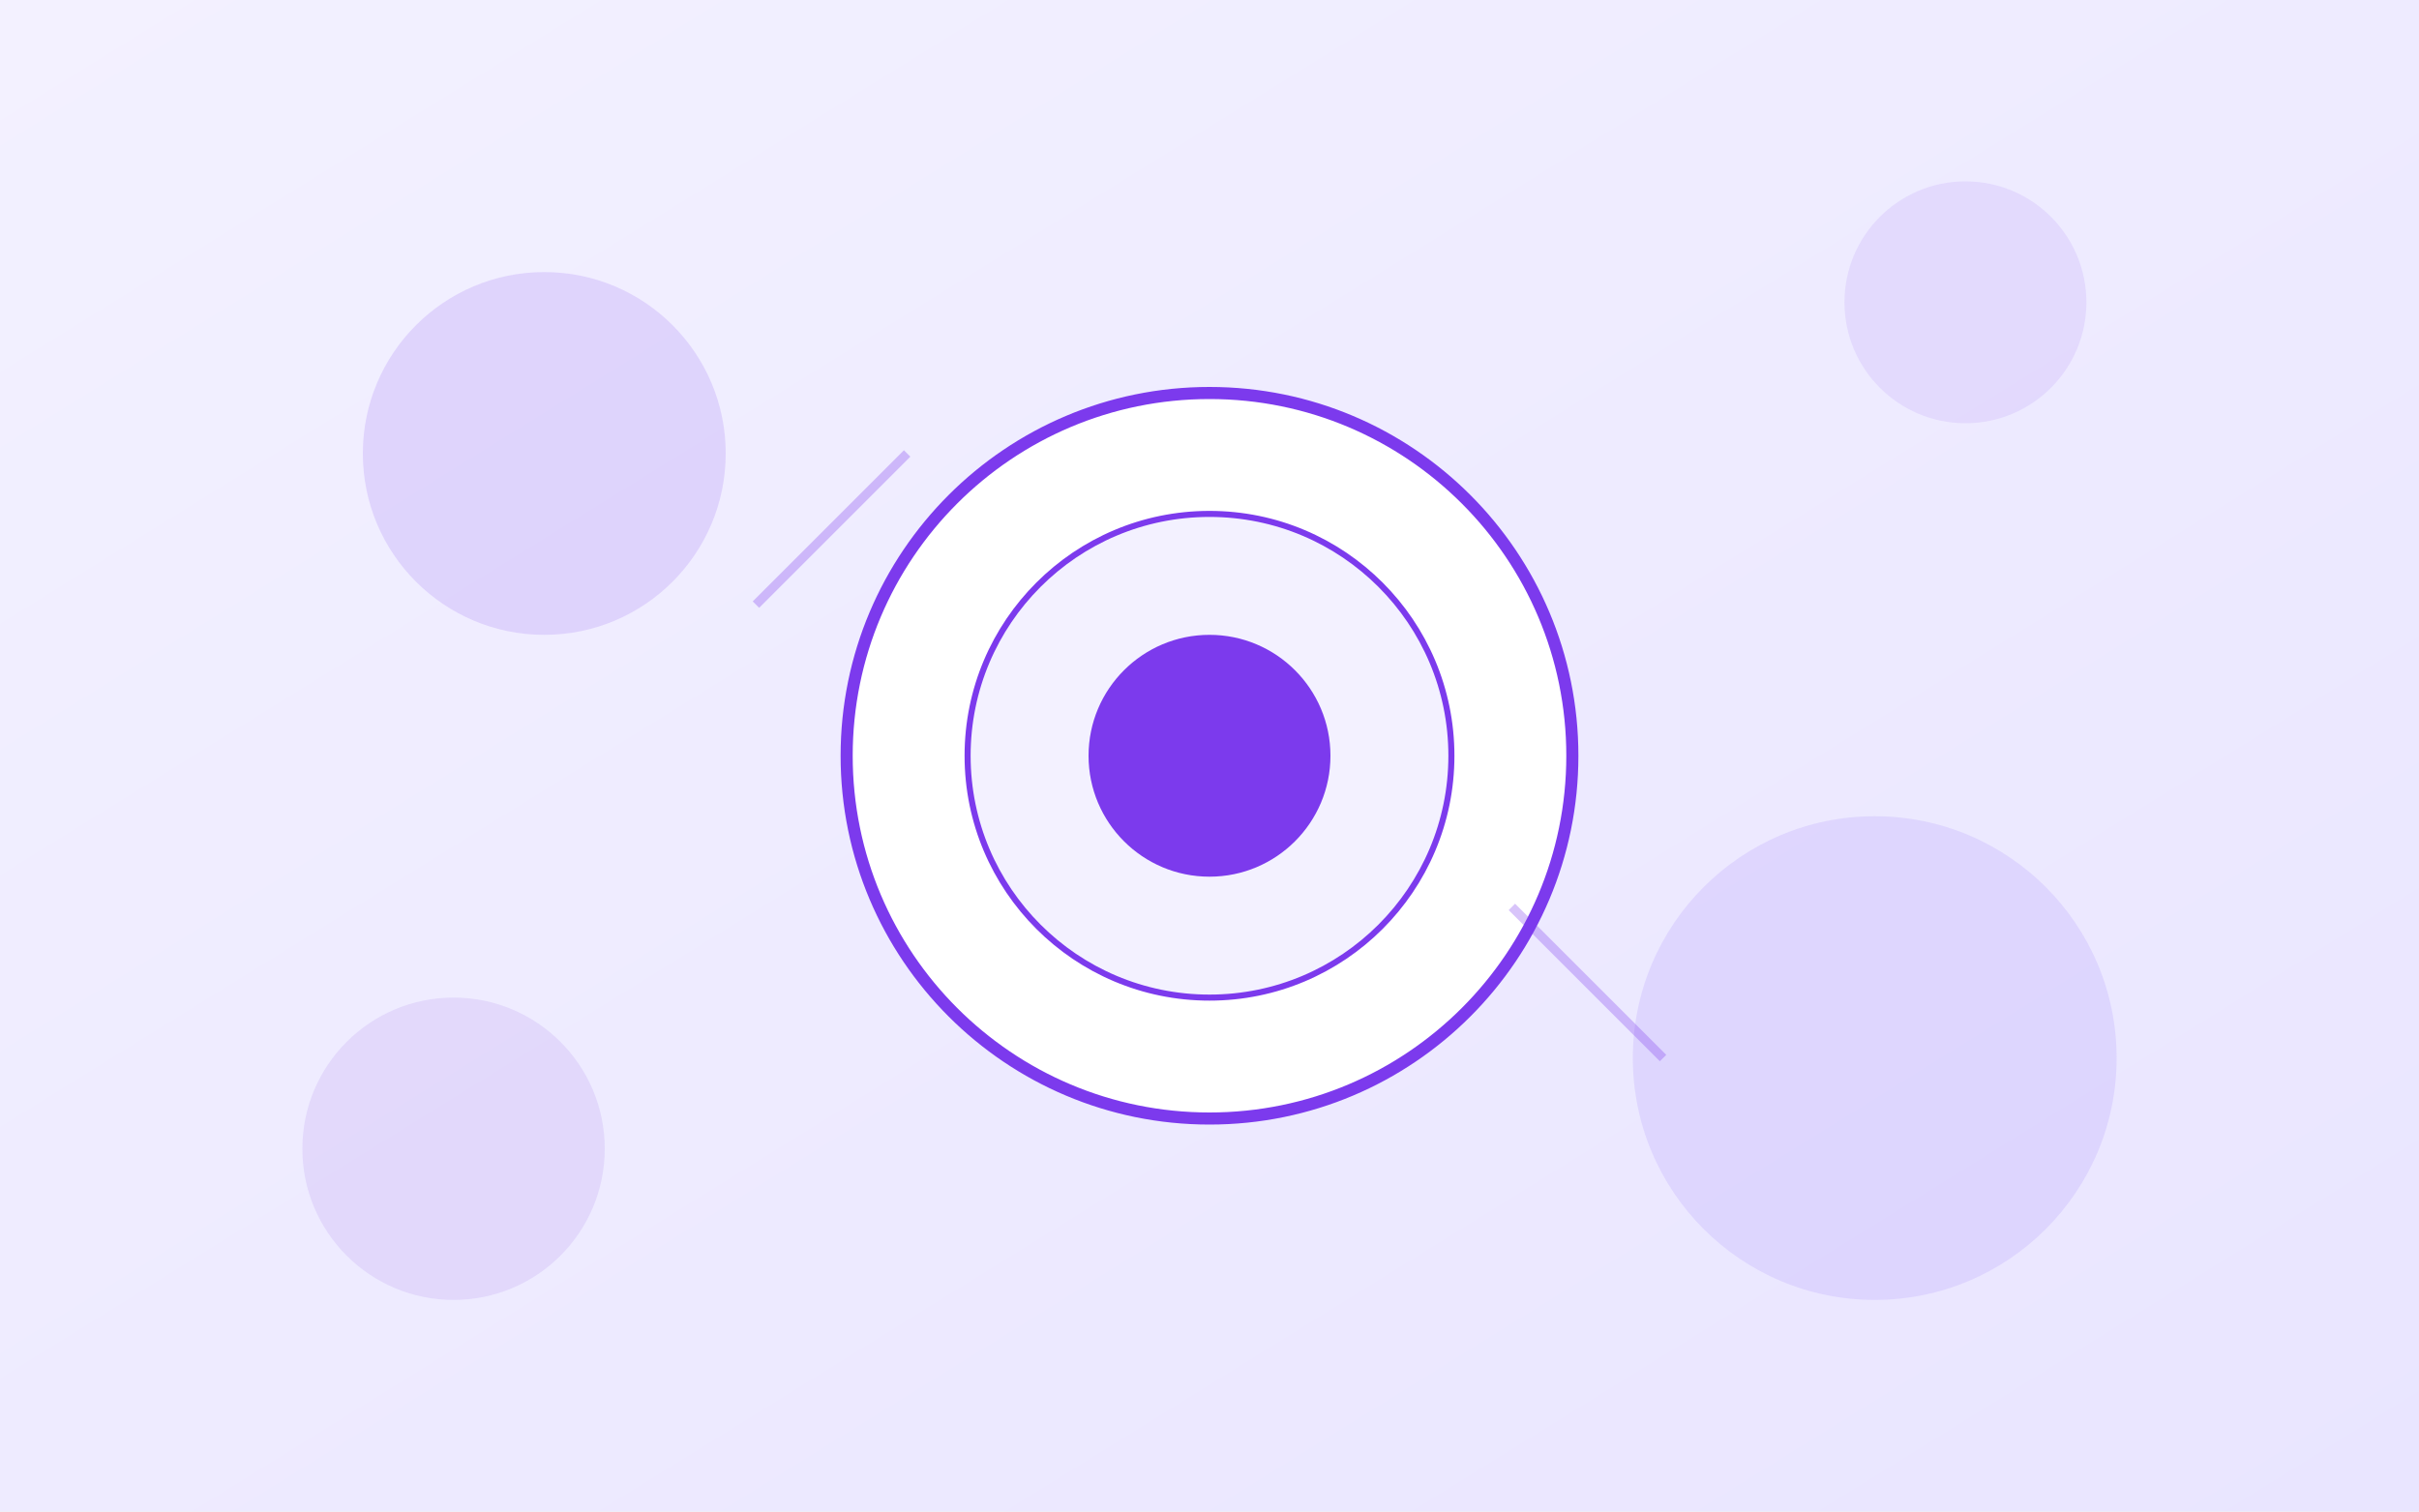
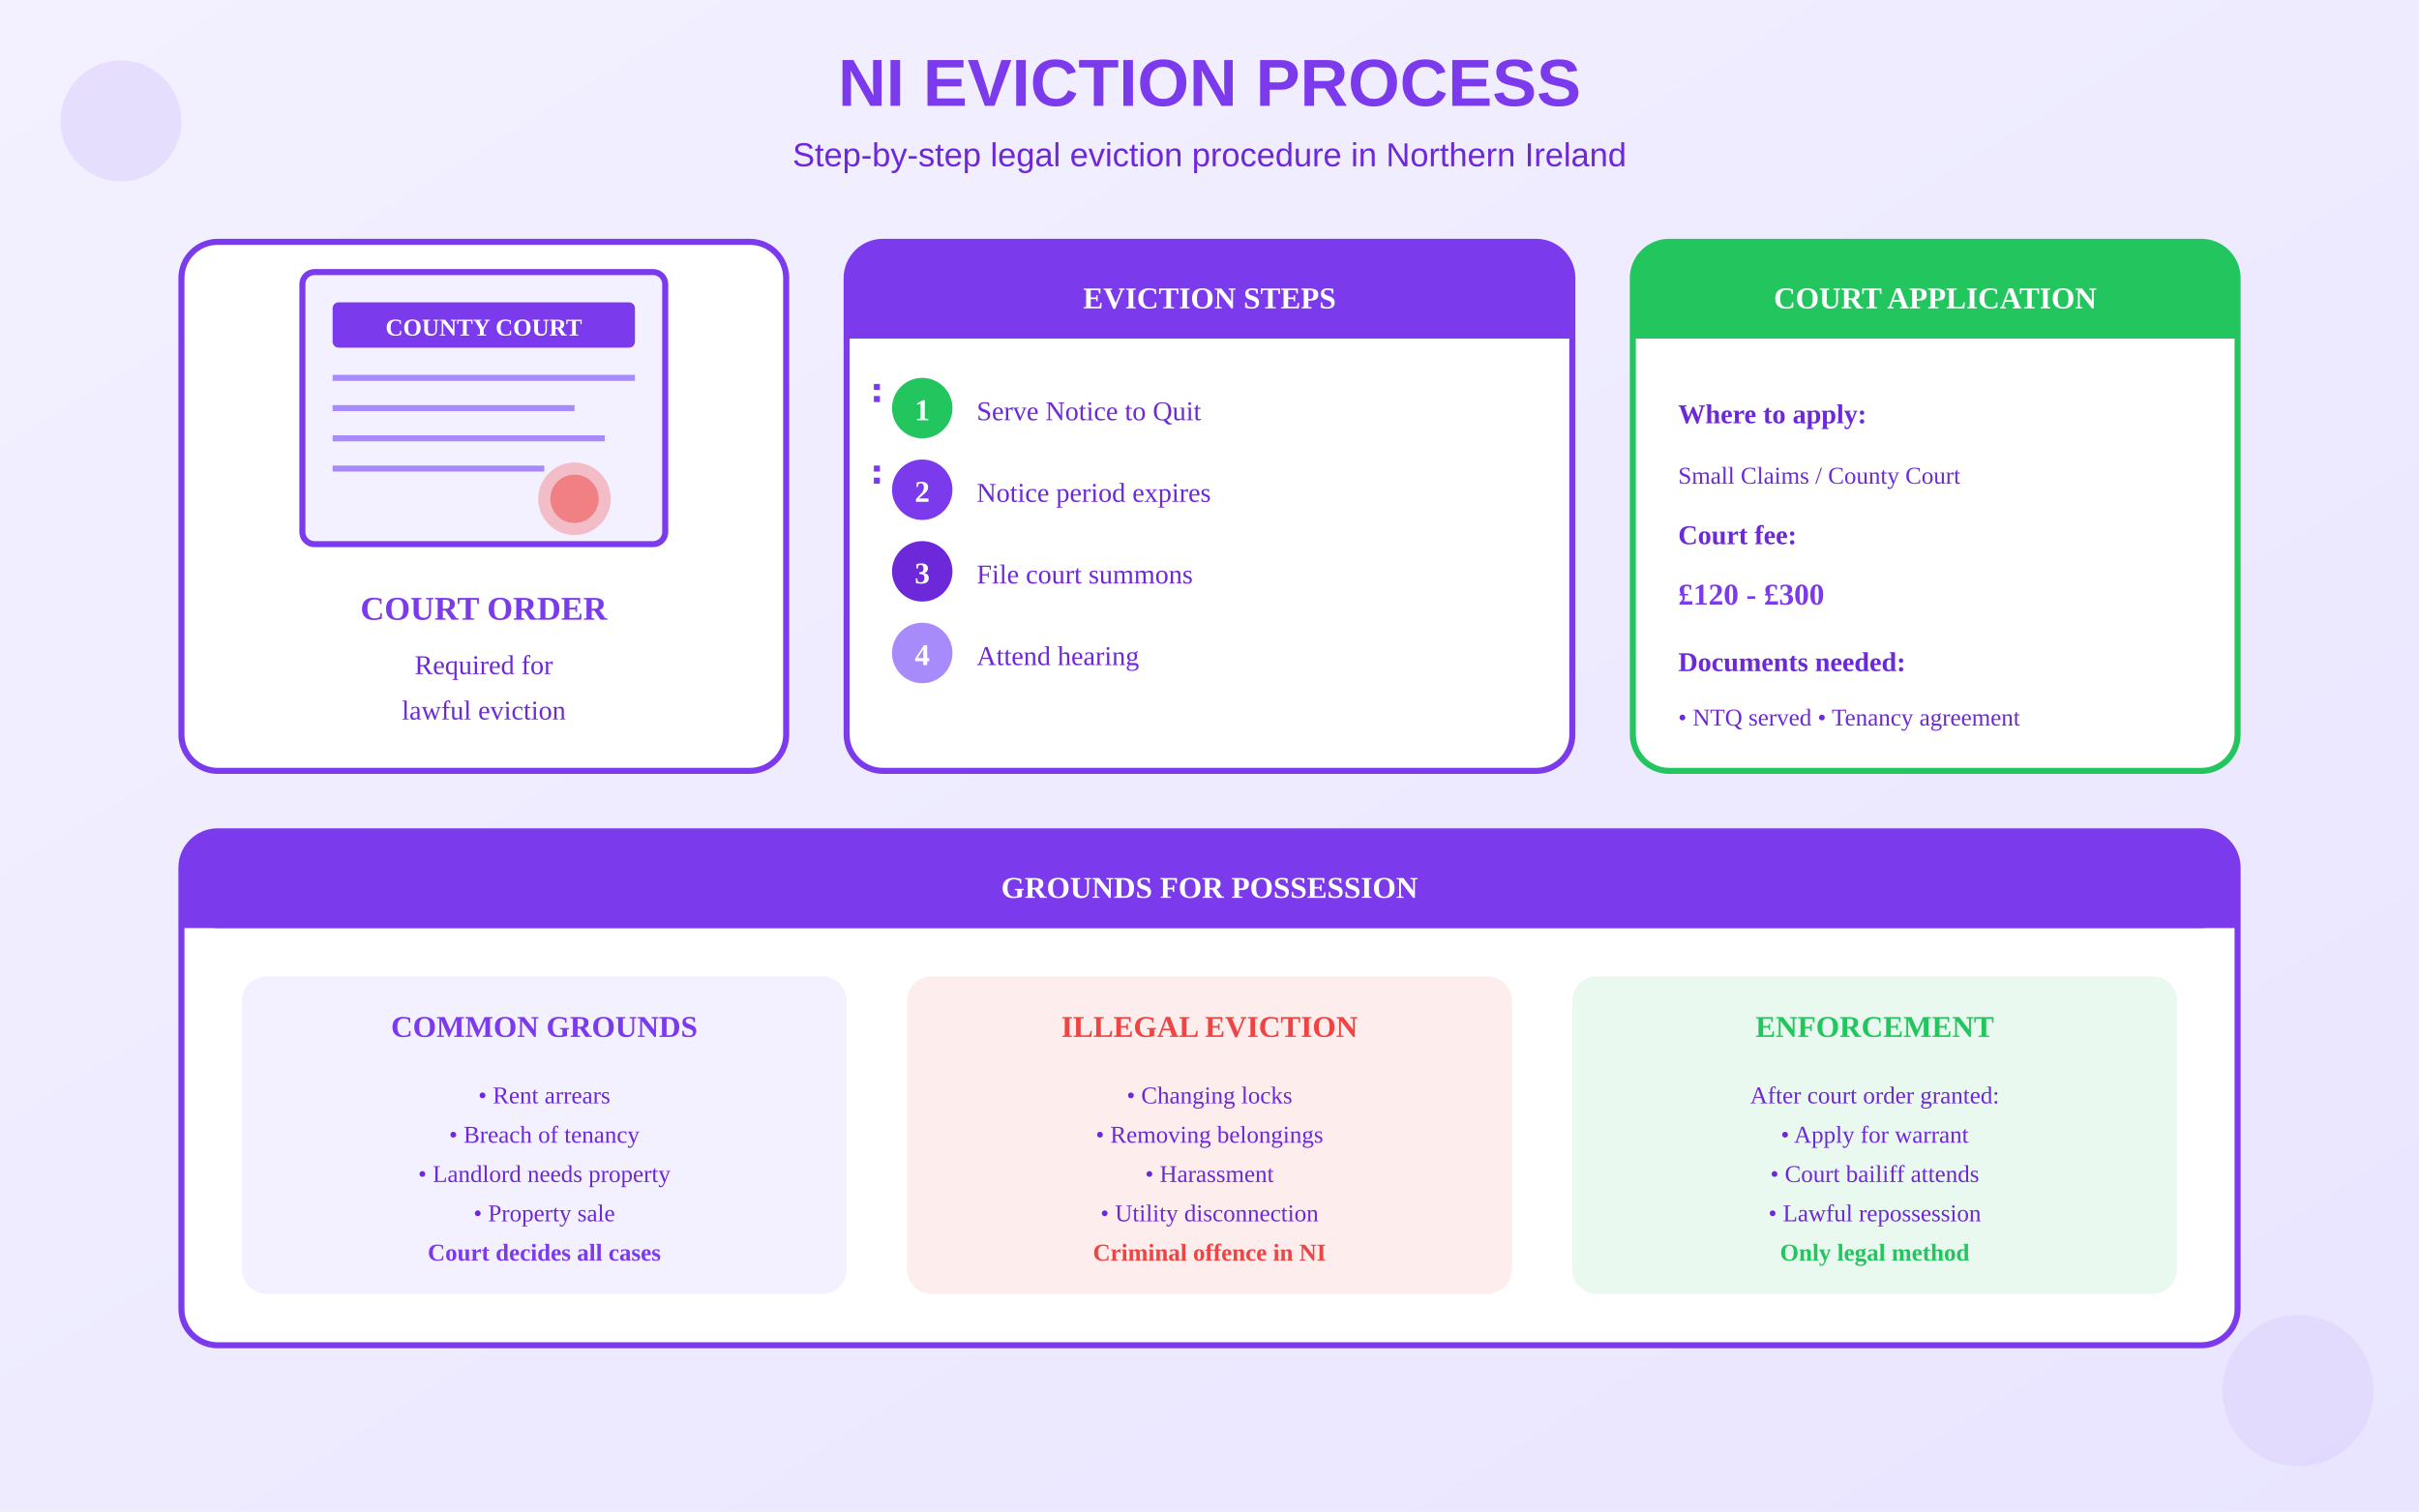
<svg xmlns="http://www.w3.org/2000/svg" viewBox="0 0 800 500">
  <defs>
    <linearGradient id="bgGrad" x1="0%" y1="0%" x2="100%" y2="100%">
      <stop offset="0%" style="stop-color:#F3F1FF" />
      <stop offset="100%" style="stop-color:#E9E5FF" />
    </linearGradient>
  </defs>
  <rect width="800" height="500" fill="url(#bgGrad)" />
-   <circle cx="400" cy="250" r="120" fill="white" stroke="#7C3AED" stroke-width="4" />
-   <circle cx="400" cy="250" r="80" fill="#F3F1FF" stroke="#7C3AED" stroke-width="2" />
-   <circle cx="400" cy="250" r="40" fill="#7C3AED" />
-   <circle cx="180" cy="150" r="60" fill="#7C3AED" opacity="0.15" />
-   <circle cx="620" cy="350" r="80" fill="#A78BFA" opacity="0.2" />
-   <circle cx="650" cy="100" r="40" fill="#7C3AED" opacity="0.1" />
-   <circle cx="150" cy="380" r="50" fill="#6D28D9" opacity="0.1" />
-   <line x1="250" y1="200" x2="300" y2="150" stroke="#7C3AED" stroke-width="3" opacity="0.3" />
-   <line x1="500" y1="300" x2="550" y2="350" stroke="#7C3AED" stroke-width="3" opacity="0.3" />
+   <text x="400" y="35" text-anchor="middle" fill="#7C3AED" font-size="22" font-weight="bold" font-family="Arial">NI EVICTION PROCESS</text>
+   <text x="400" y="55" text-anchor="middle" fill="#6D28D9" font-size="11" font-family="Arial">Step-by-step legal eviction procedure in Northern Ireland</text>
+   <g transform="translate(60, 80)">
+     <rect x="0" y="0" width="200" height="175" rx="12" fill="white" stroke="#7C3AED" stroke-width="2" />
+     <g transform="translate(40, 10)">
+       <rect x="0" y="0" width="120" height="90" rx="4" fill="#F3F1FF" stroke="#7C3AED" stroke-width="2" />
+       <rect x="10" y="10" width="100" height="15" rx="2" fill="#7C3AED" />
+       <text x="60" y="21" text-anchor="middle" fill="white" font-size="8" font-weight="bold">COUNTY COURT</text>
+       <line x1="10" y1="35" x2="110" y2="35" stroke="#A78BFA" stroke-width="2" />
+       <line x1="10" y1="45" x2="90" y2="45" stroke="#A78BFA" stroke-width="2" />
+       <line x1="10" y1="55" x2="100" y2="55" stroke="#A78BFA" stroke-width="2" />
+       <line x1="10" y1="65" x2="80" y2="65" stroke="#A78BFA" stroke-width="2" />
+       <circle cx="90" cy="75" r="12" fill="#EF4444" opacity="0.3" />
+       <circle cx="90" cy="75" r="8" fill="#EF4444" opacity="0.5" />
+     </g>
+     <text x="100" y="125" text-anchor="middle" fill="#7C3AED" font-size="11" font-weight="bold">COURT ORDER</text>
+     <text x="100" y="143" text-anchor="middle" fill="#6D28D9" font-size="9">Required for</text>
+     <text x="100" y="158" text-anchor="middle" fill="#6D28D9" font-size="9">lawful eviction</text>
+   </g>
+   <g transform="translate(280, 80)">
+     <rect x="0" y="0" width="240" height="175" rx="12" fill="white" stroke="#7C3AED" stroke-width="2" />
+     <rect x="0" y="0" width="240" height="32" rx="12" fill="#7C3AED" />
+     <rect x="0" y="20" width="240" height="12" fill="#7C3AED" />
+     <text x="120" y="22" text-anchor="middle" fill="white" font-size="10" font-weight="bold">EVICTION STEPS</text>
+     <g transform="translate(15, 45)">
+       <rect x="0" y="0" width="20" height="20" rx="10" fill="#22C55E" />
+       <text x="10" y="14" text-anchor="middle" fill="white" font-size="10" font-weight="bold">1</text>
+       <text x="28" y="14" fill="#6D28D9" font-size="9">Serve Notice to Quit</text>
+     </g>
+     <line x1="10" y1="20" x2="10" y2="28" stroke="#7C3AED" stroke-width="2" stroke-dasharray="2" />
+     <g transform="translate(15, 72)">
+       <rect x="0" y="0" width="20" height="20" rx="10" fill="#7C3AED" />
+       <text x="10" y="14" text-anchor="middle" fill="white" font-size="10" font-weight="bold">2</text>
+       <text x="28" y="14" fill="#6D28D9" font-size="9">Notice period expires</text>
+     </g>
+     <line x1="10" y1="47" x2="10" y2="55" stroke="#7C3AED" stroke-width="2" stroke-dasharray="2" />
+     <g transform="translate(15, 99)">
+       <rect x="0" y="0" width="20" height="20" rx="10" fill="#6D28D9" />
+       <text x="10" y="14" text-anchor="middle" fill="white" font-size="10" font-weight="bold">3</text>
+       <text x="28" y="14" fill="#6D28D9" font-size="9">File court summons</text>
+     </g>
+     <line x1="10" y1="74" x2="10" y2="82" stroke="#7C3AED" stroke-width="2" stroke-dasharray="2" />
+     <g transform="translate(15, 126)">
+       <rect x="0" y="0" width="20" height="20" rx="10" fill="#A78BFA" />
+       <text x="10" y="14" text-anchor="middle" fill="white" font-size="10" font-weight="bold">4</text>
+       <text x="28" y="14" fill="#6D28D9" font-size="9">Attend hearing</text>
+     </g>
+   </g>
+   <g transform="translate(540, 80)">
+     <rect x="0" y="0" width="200" height="175" rx="12" fill="white" stroke="#22C55E" stroke-width="2" />
+     <rect x="0" y="0" width="200" height="32" rx="12" fill="#22C55E" />
+     <rect x="0" y="20" width="200" height="12" fill="#22C55E" />
+     <text x="100" y="22" text-anchor="middle" fill="white" font-size="10" font-weight="bold">COURT APPLICATION</text>
+     <g transform="translate(15, 48)">
+       <text x="0" y="12" fill="#6D28D9" font-size="9" font-weight="bold">Where to apply:</text>
+     </g>
+     <g transform="translate(15, 68)">
+       <text x="0" y="12" fill="#6D28D9" font-size="8">Small Claims / County Court</text>
+     </g>
+     <g transform="translate(15, 88)">
+       <text x="0" y="12" fill="#6D28D9" font-size="9" font-weight="bold">Court fee:</text>
+     </g>
+     <g transform="translate(15, 108)">
+       <text x="0" y="12" fill="#7C3AED" font-size="10" font-weight="bold">£120 - £300</text>
+     </g>
+     <g transform="translate(15, 130)">
+       <text x="0" y="12" fill="#6D28D9" font-size="9" font-weight="bold">Documents needed:</text>
+     </g>
+     <g transform="translate(15, 148)">
+       <text x="0" y="12" fill="#6D28D9" font-size="8">• NTQ served • Tenancy agreement</text>
+     </g>
+   </g>
+   <g transform="translate(60, 275)">
+     <rect x="0" y="0" width="680" height="170" rx="12" fill="white" stroke="#7C3AED" stroke-width="2" />
+     <rect x="0" y="0" width="680" height="32" rx="12" fill="#7C3AED" />
+     <rect x="0" y="20" width="680" height="12" fill="#7C3AED" />
+     <text x="340" y="22" text-anchor="middle" fill="white" font-size="10" font-weight="bold">GROUNDS FOR POSSESSION</text>
+     <g transform="translate(20, 48)">
+       <rect x="0" y="0" width="200" height="105" rx="8" fill="#F3F1FF" />
+       <text x="100" y="20" text-anchor="middle" fill="#7C3AED" font-size="10" font-weight="bold">COMMON GROUNDS</text>
+       <text x="100" y="42" text-anchor="middle" fill="#6D28D9" font-size="8">• Rent arrears</text>
+       <text x="100" y="55" text-anchor="middle" fill="#6D28D9" font-size="8">• Breach of tenancy</text>
+       <text x="100" y="68" text-anchor="middle" fill="#6D28D9" font-size="8">• Landlord needs property</text>
+       <text x="100" y="81" text-anchor="middle" fill="#6D28D9" font-size="8">• Property sale</text>
+       <text x="100" y="94" text-anchor="middle" fill="#7C3AED" font-size="8" font-weight="bold">Court decides all cases</text>
+     </g>
+     <g transform="translate(240, 48)">
+       <rect x="0" y="0" width="200" height="105" rx="8" fill="#EF4444" opacity="0.1" />
+       <text x="100" y="20" text-anchor="middle" fill="#EF4444" font-size="10" font-weight="bold">ILLEGAL EVICTION</text>
+       <text x="100" y="42" text-anchor="middle" fill="#6D28D9" font-size="8">• Changing locks</text>
+       <text x="100" y="55" text-anchor="middle" fill="#6D28D9" font-size="8">• Removing belongings</text>
+       <text x="100" y="68" text-anchor="middle" fill="#6D28D9" font-size="8">• Harassment</text>
+       <text x="100" y="81" text-anchor="middle" fill="#6D28D9" font-size="8">• Utility disconnection</text>
+       <text x="100" y="94" text-anchor="middle" fill="#EF4444" font-size="8" font-weight="bold">Criminal offence in NI</text>
+     </g>
+     <g transform="translate(460, 48)">
+       <rect x="0" y="0" width="200" height="105" rx="8" fill="#22C55E" opacity="0.1" />
+       <text x="100" y="20" text-anchor="middle" fill="#22C55E" font-size="10" font-weight="bold">ENFORCEMENT</text>
+       <text x="100" y="42" text-anchor="middle" fill="#6D28D9" font-size="8">After court order granted:</text>
+       <text x="100" y="55" text-anchor="middle" fill="#6D28D9" font-size="8">• Apply for warrant</text>
+       <text x="100" y="68" text-anchor="middle" fill="#6D28D9" font-size="8">• Court bailiff attends</text>
+       <text x="100" y="81" text-anchor="middle" fill="#6D28D9" font-size="8">• Lawful repossession</text>
+       <text x="100" y="94" text-anchor="middle" fill="#22C55E" font-size="8" font-weight="bold">Only legal method</text>
+     </g>
+   </g>
+   <circle cx="40" cy="40" r="20" fill="#7C3AED" opacity="0.1" />
+   <circle cx="760" cy="460" r="25" fill="#A78BFA" opacity="0.12" />
</svg>
